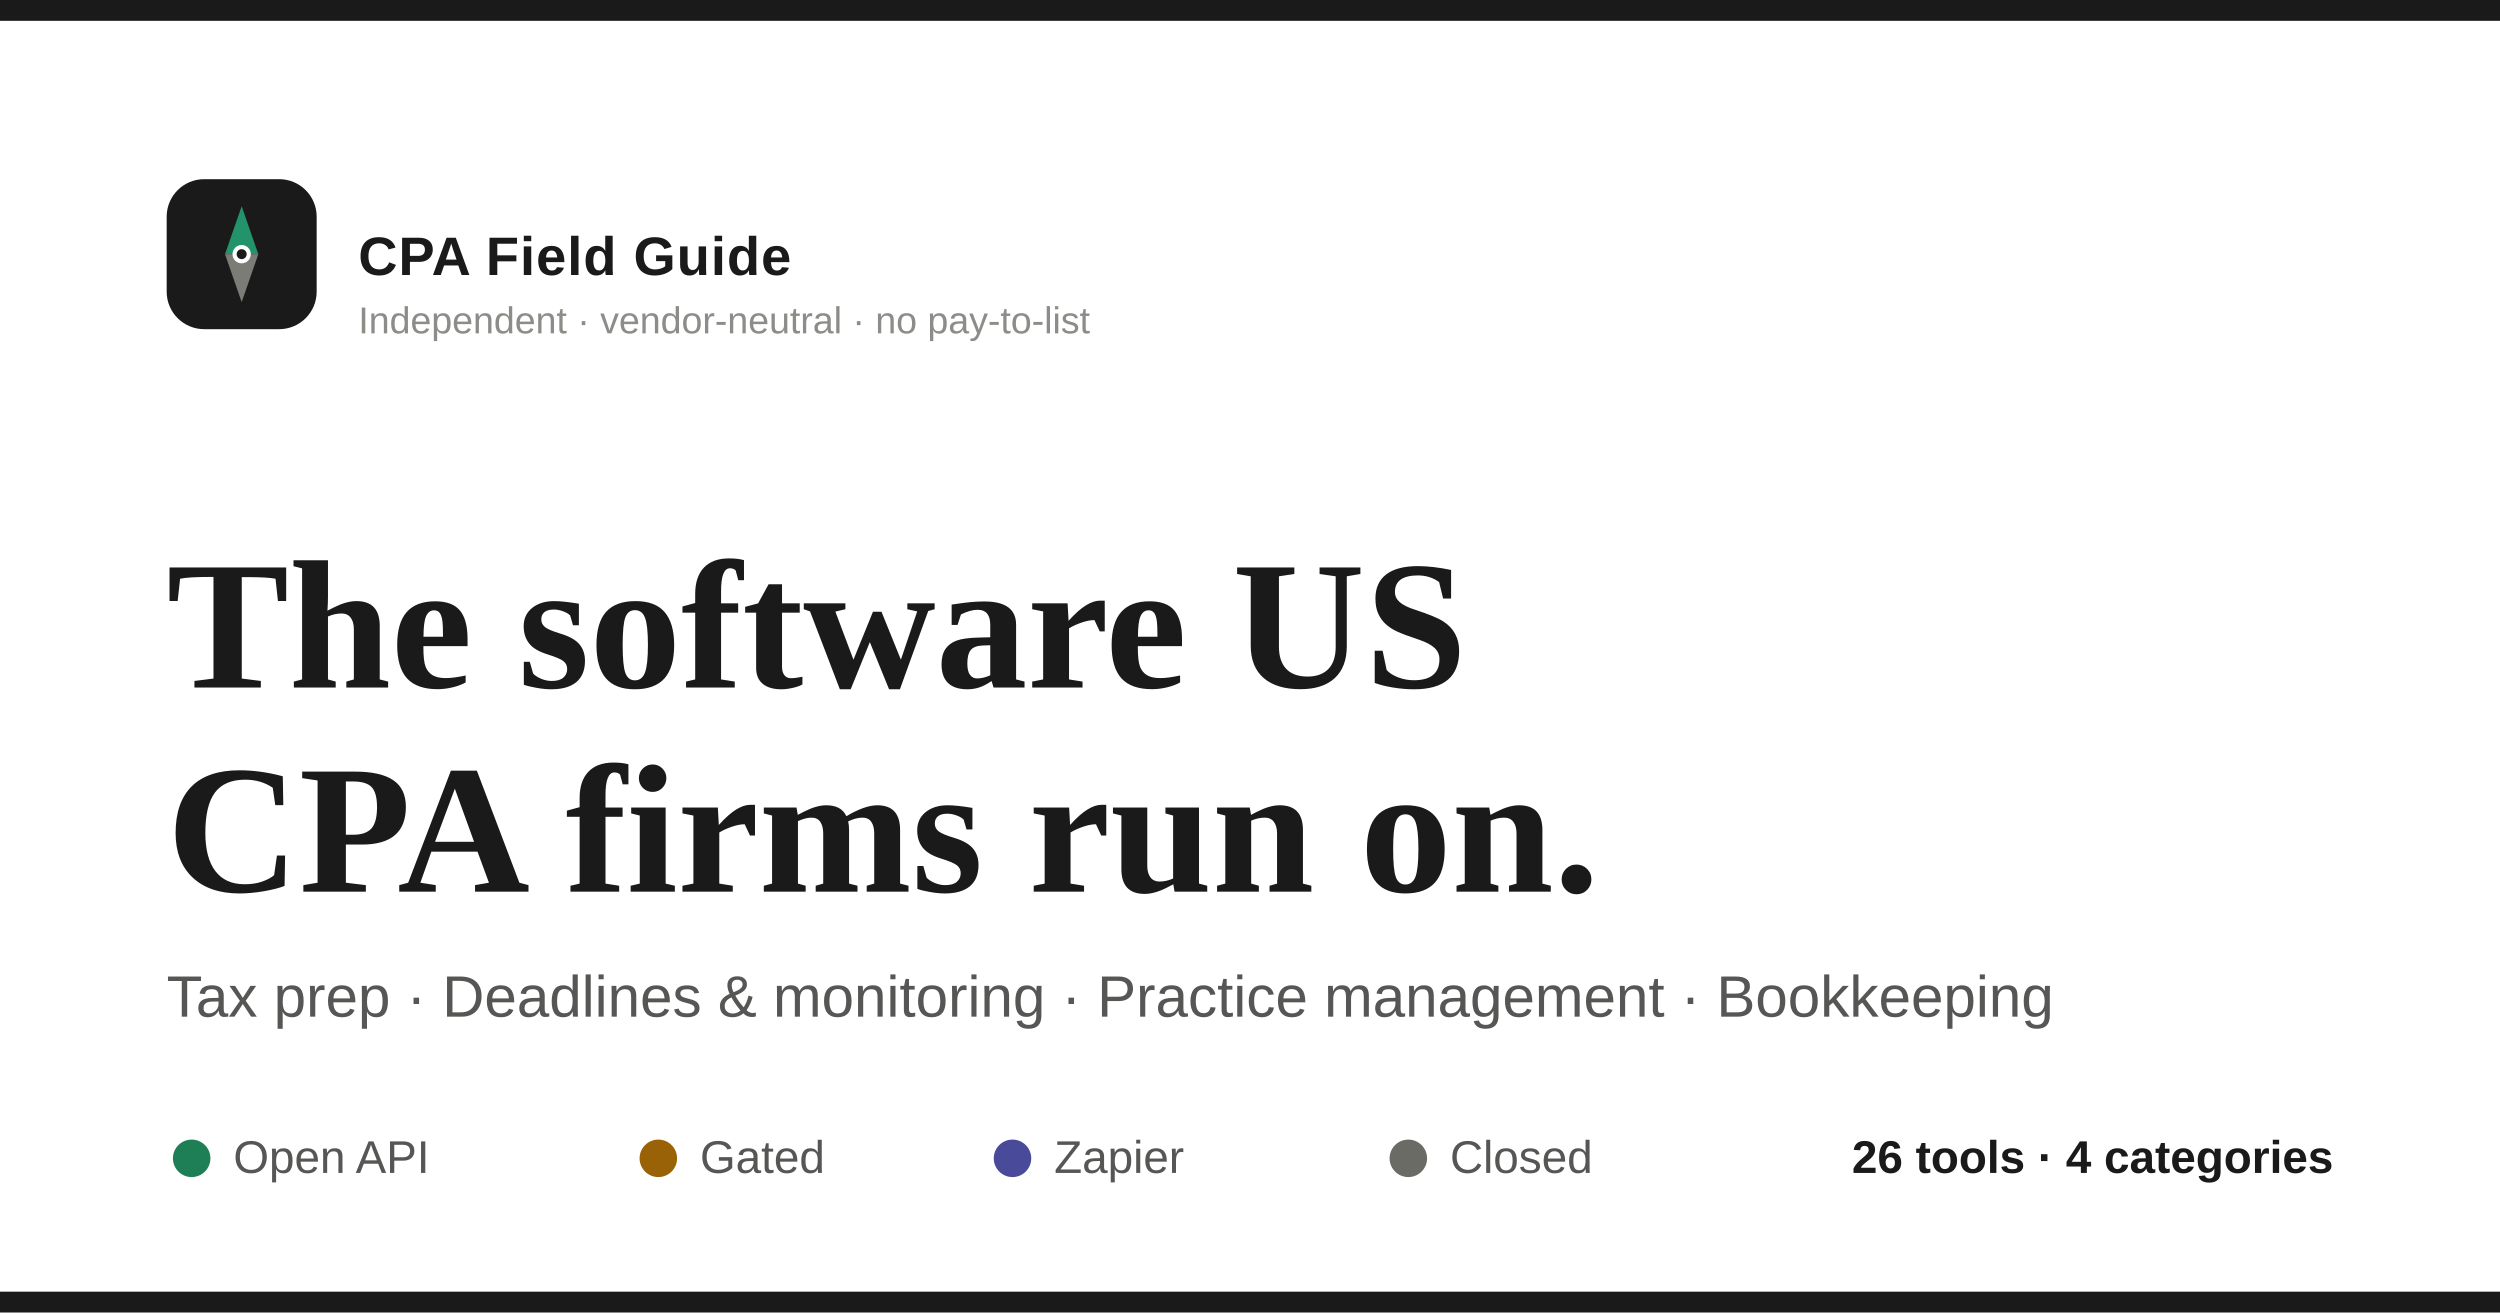
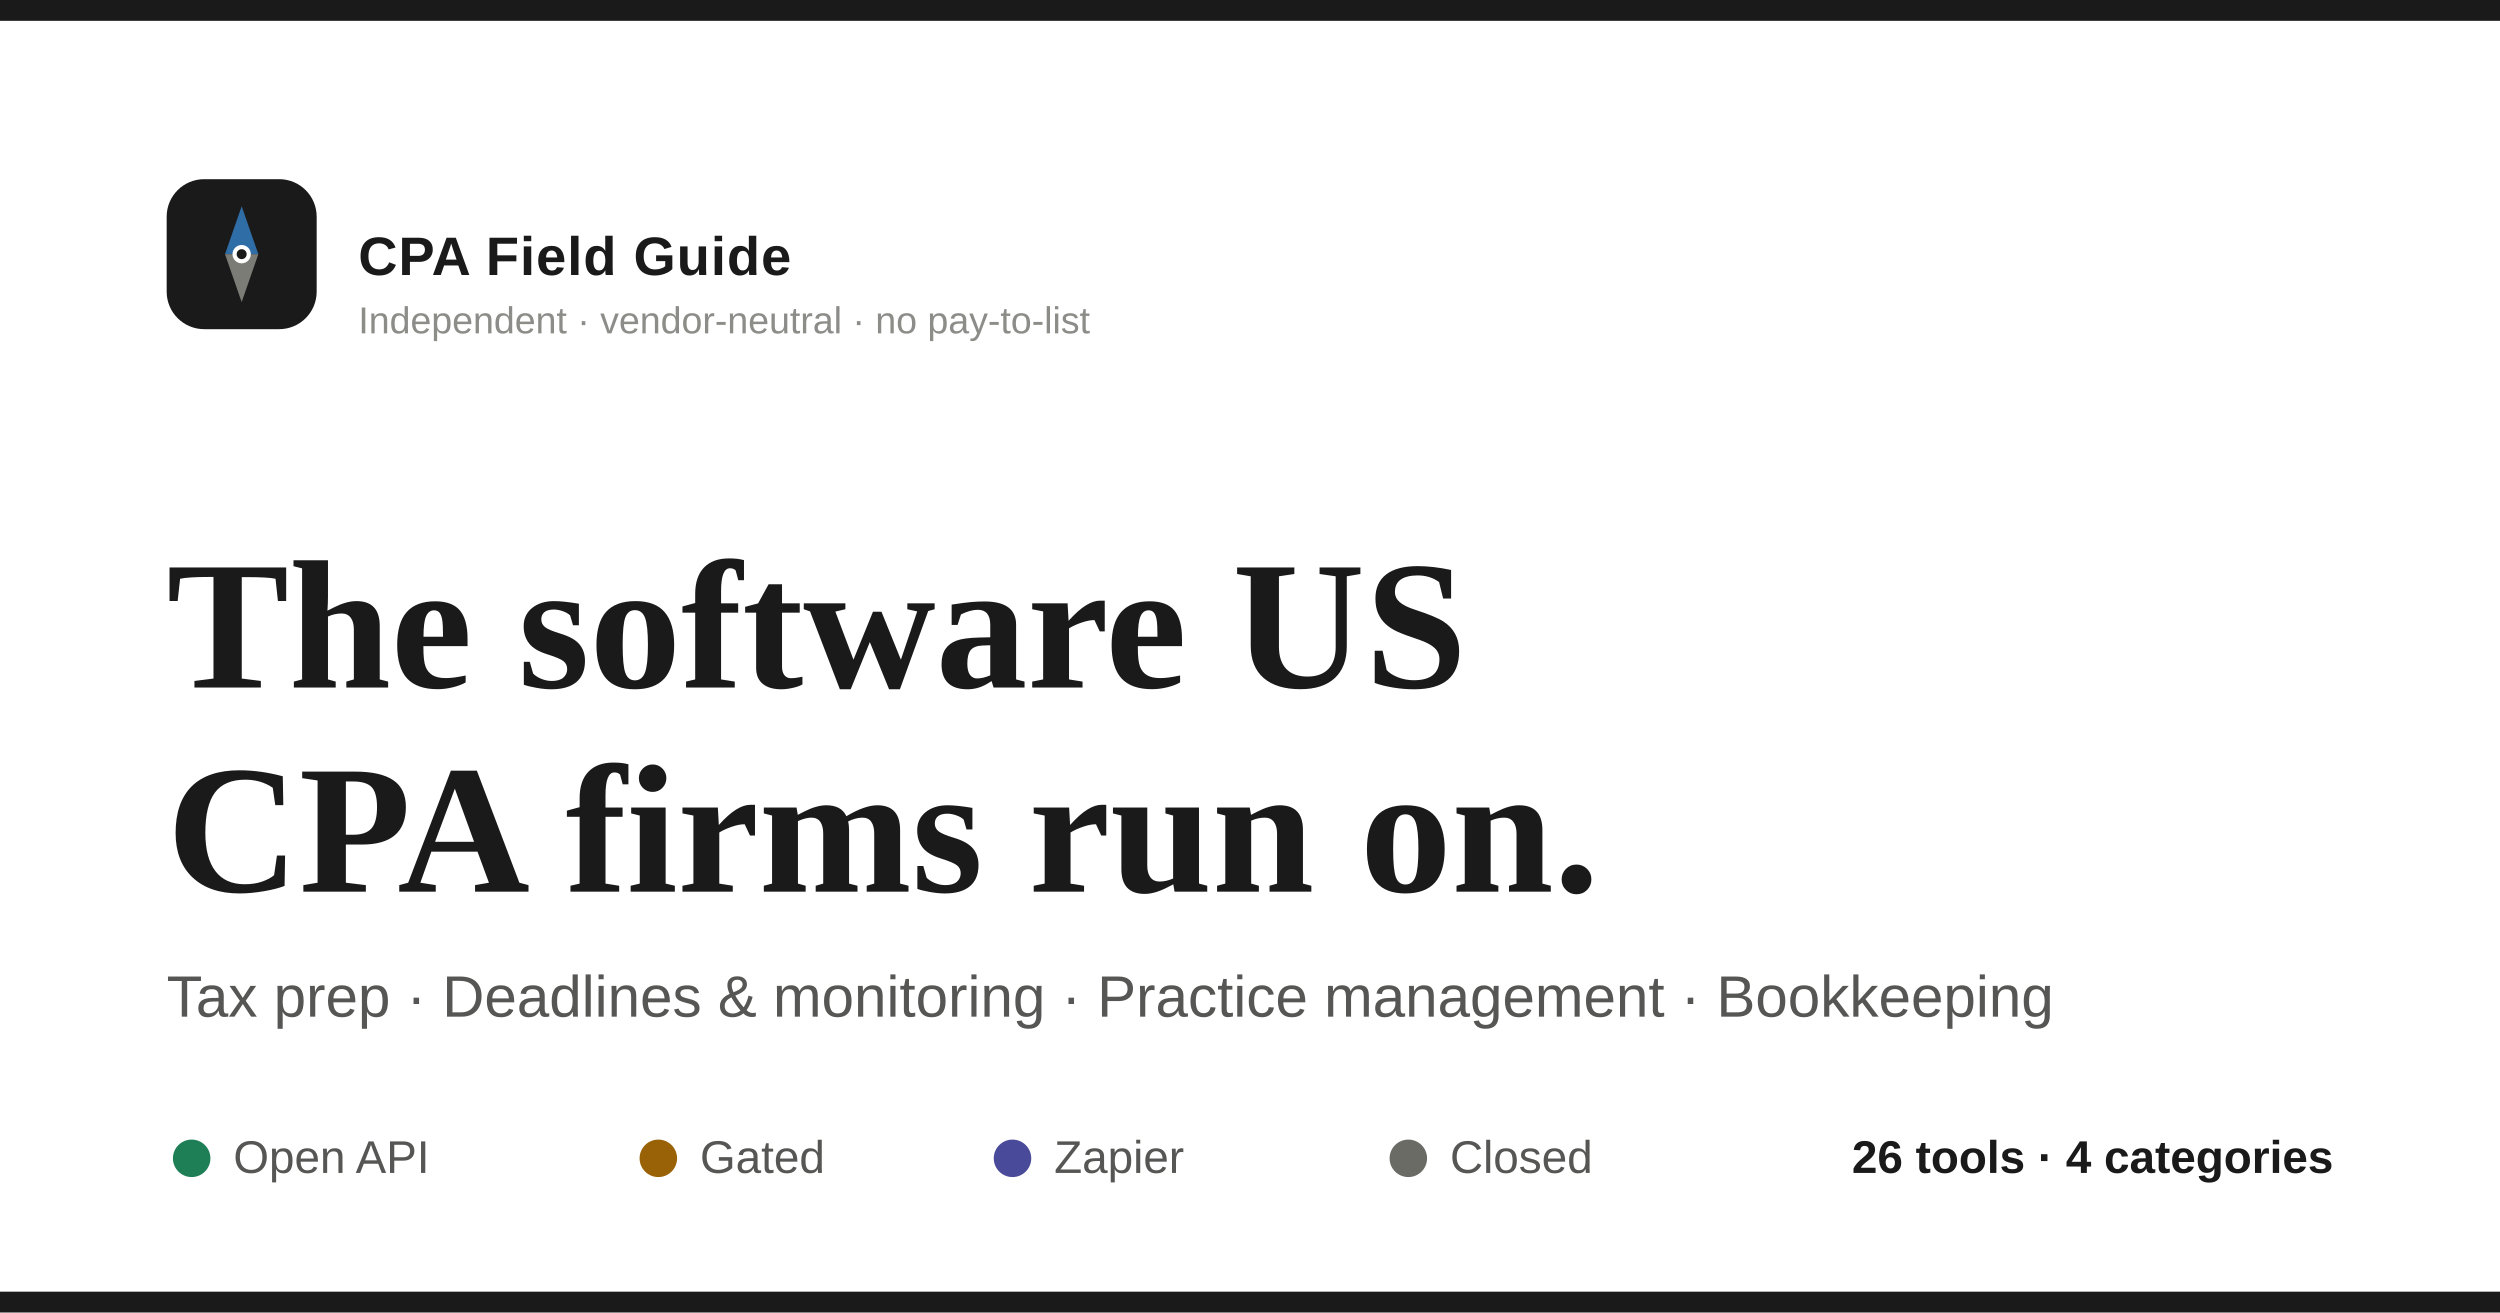
<svg xmlns="http://www.w3.org/2000/svg" width="1200" height="630" viewBox="0 0 1200 630">
  <rect width="1200" height="630" fill="#FFFFFF" />
  <rect x="0" y="0" width="1200" height="10" fill="#1A1A1A" />
  <rect x="0" y="620" width="1200" height="10" fill="#1A1A1A" />
  <g transform="translate(80,86)">
    <rect width="72" height="72" rx="18" fill="#1A1A1A" />
-     <path d="M36 13 L44 36 L28 36 Z" fill="#22936A" />
+     <path d="M36 13 L44 36 L28 36 Z" fill="#2F6DA6" />
    <path d="M36 59 L28 36 L44 36 Z" fill="#7C7C77" />
    <circle cx="36" cy="36" r="3.4" fill="#1A1A1A" stroke="#FFFFFF" stroke-width="2" />
  </g>
  <text x="172" y="132" font-family="Arial, sans-serif" font-size="26" font-weight="700" letter-spacing="0.5" fill="#1A1A1A">CPA Field Guide</text>
  <text x="172" y="160" font-family="Arial, sans-serif" font-size="18" fill="#8C8C88">Independent · vendor-neutral · no pay-to-list</text>
  <text x="80" y="330" font-family="Georgia, 'Times New Roman', serif" font-size="88" font-weight="600" fill="#1A1A1A">The software US</text>
  <text x="80" y="428" font-family="Georgia, 'Times New Roman', serif" font-size="88" font-weight="600" fill="#1A1A1A">CPA firms run on.</text>
  <text x="80" y="488" font-family="Arial, sans-serif" font-size="28" fill="#565654">Tax prep · Deadlines &amp; monitoring · Practice management · Bookkeeping</text>
  <g font-family="Arial, sans-serif" font-size="22" fill="#565654">
    <circle cx="92" cy="556" r="9" fill="#1E7F57" />
    <text x="112" y="563">Open API</text>
    <circle cx="316" cy="556" r="9" fill="#9A6206" />
    <text x="336" y="563">Gated</text>
    <circle cx="486" cy="556" r="9" fill="#4A4A9A" />
    <text x="506" y="563">Zapier</text>
    <circle cx="676" cy="556" r="9" fill="#6B6B66" />
    <text x="696" y="563">Closed</text>
  </g>
  <text x="1120" y="563" text-anchor="end" font-family="Arial, sans-serif" font-size="22" font-weight="700" fill="#1A1A1A">26 tools · 4 categories</text>
</svg>
